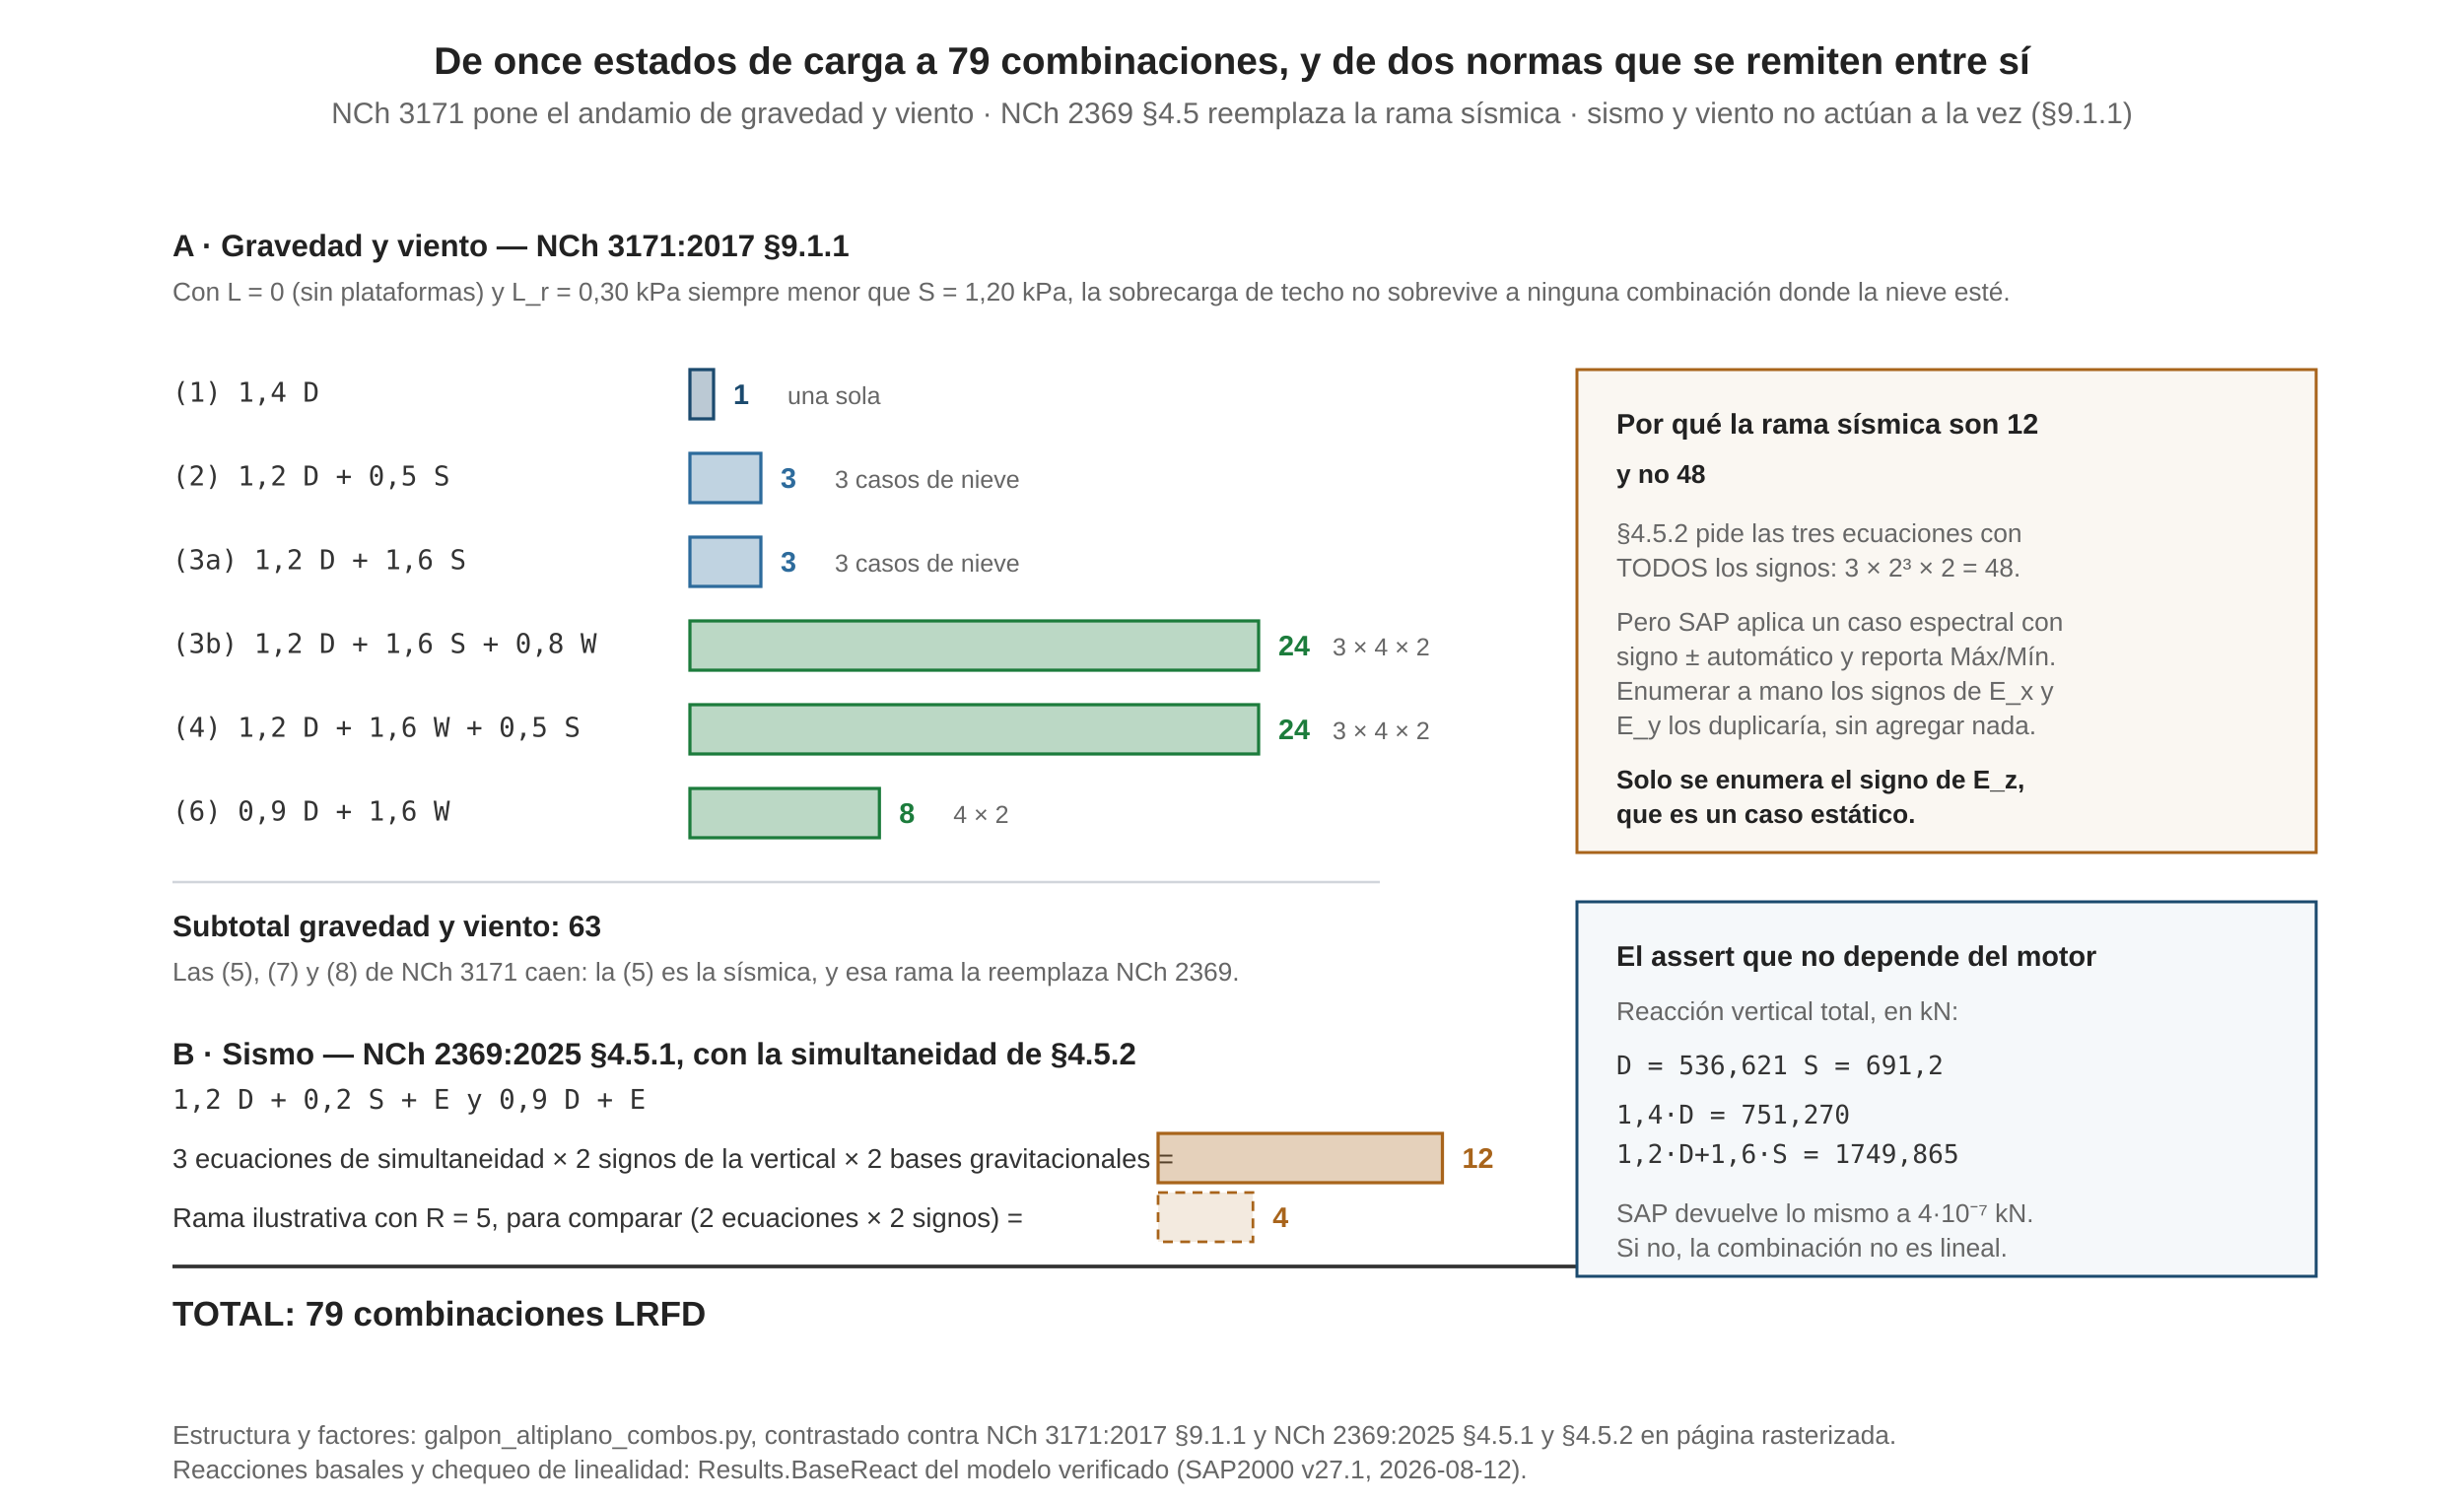
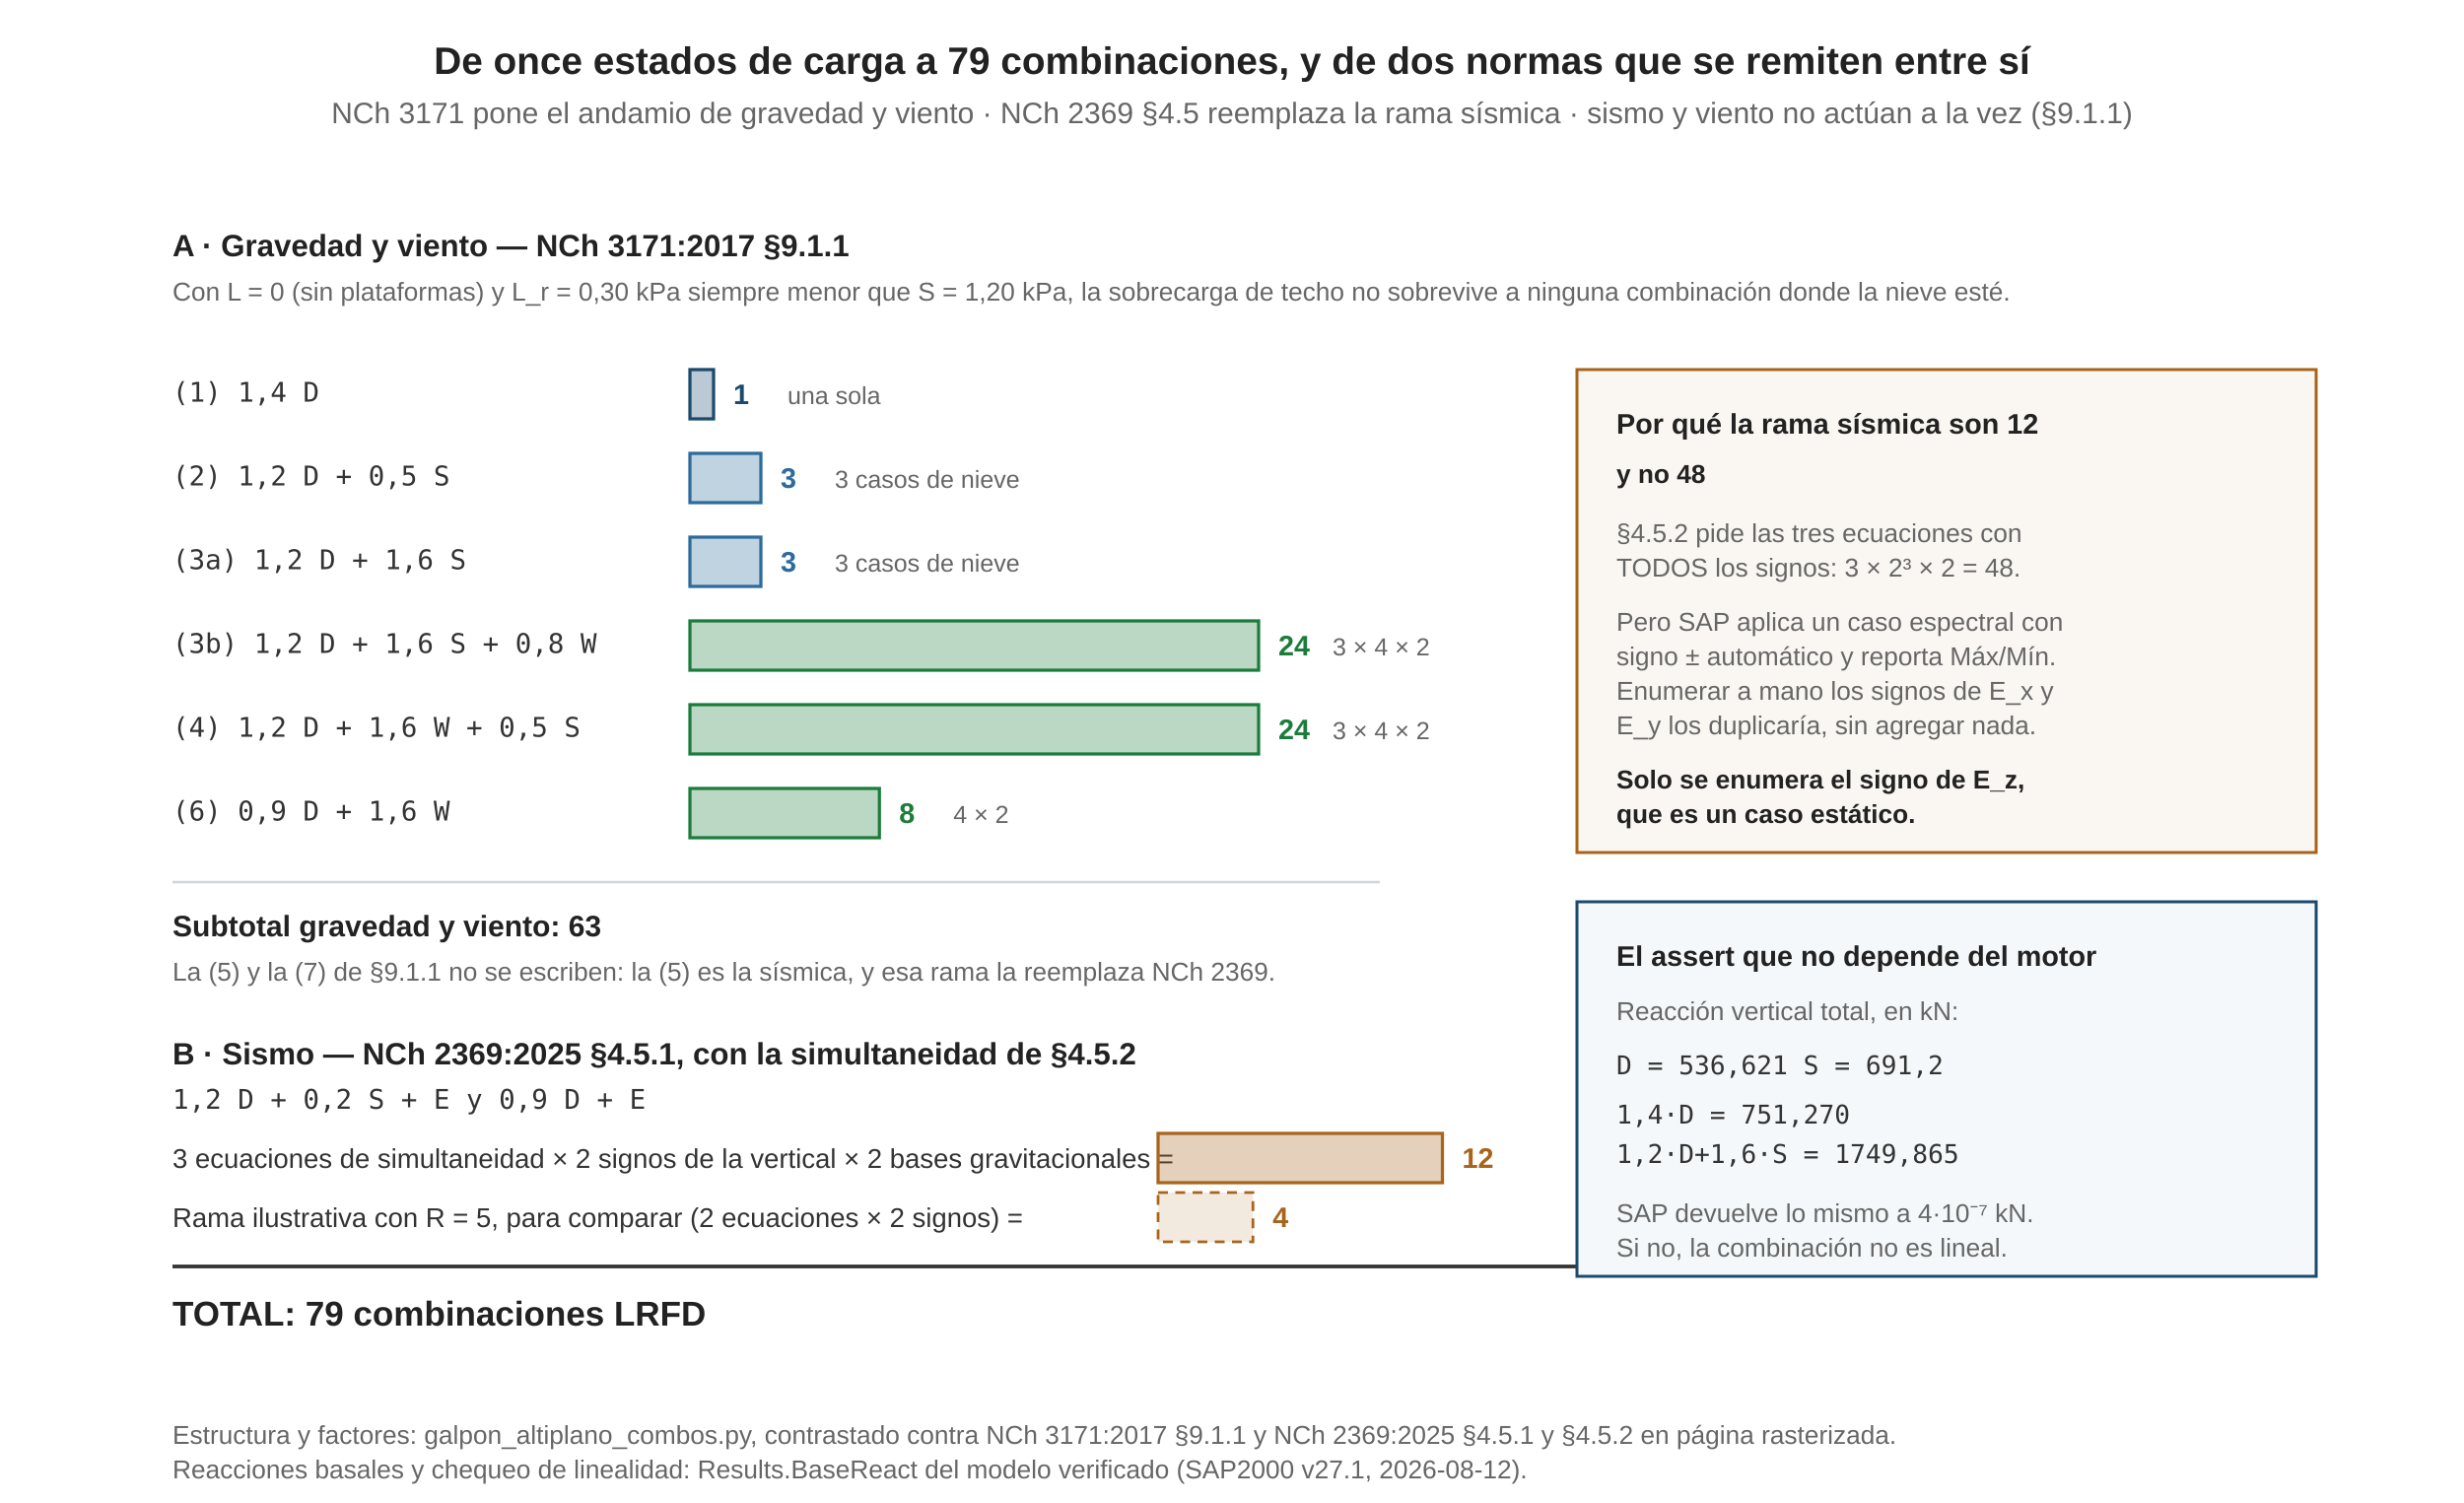
<svg xmlns="http://www.w3.org/2000/svg" viewBox="0 0 1000 610" font-family="Segoe UI, Arial, sans-serif">
  <rect width="1000" height="610" fill="#ffffff" />
  <text x="500" y="30" font-size="15.5" text-anchor="middle" fill="#222" font-weight="bold">De once estados de carga a 79 combinaciones, y de dos normas que se remiten entre sí</text>
  <text x="500" y="50" font-size="12" text-anchor="middle" fill="#666">NCh 3171 pone el andamio de gravedad y viento · NCh 2369 §4.5 reemplaza la rama sísmica · sismo y viento no actúan a la vez (§9.1.1)</text>
  <text x="70" y="104" font-size="12.5" fill="#222" font-weight="bold">A · Gravedad y viento — NCh 3171:2017 §9.1.1</text>
  <text x="70" y="122" font-size="10.5" fill="#666">Con L = 0 (sin plataformas) y L_r = 0,30 kPa siempre menor que S = 1,20 kPa, la sobrecarga de techo no sobrevive a ninguna combinación donde la nieve esté.</text>
  <text x="70" y="163.0" font-size="11" fill="#333" font-family="Consolas, monospace">(1)  1,4 D</text>
  <rect x="280" y="150.0" width="9.6" height="20" fill="#1b4a6e" fill-opacity="0.30" stroke="#1b4a6e" stroke-width="1.3" />
  <text x="297.6" y="164.0" font-size="11.5" fill="#1b4a6e" font-weight="bold">1</text>
  <text x="319.6" y="164.0" font-size="10" fill="#666">una sola</text>
  <text x="70" y="197.0" font-size="11" fill="#333" font-family="Consolas, monospace">(2)  1,2 D + 0,5 S</text>
  <rect x="280" y="184.0" width="28.8" height="20" fill="#2d6b9c" fill-opacity="0.30" stroke="#2d6b9c" stroke-width="1.3" />
  <text x="316.8" y="198.0" font-size="11.5" fill="#2d6b9c" font-weight="bold">3</text>
  <text x="338.8" y="198.0" font-size="10" fill="#666">3 casos de nieve</text>
  <text x="70" y="231.0" font-size="11" fill="#333" font-family="Consolas, monospace">(3a) 1,2 D + 1,6 S</text>
  <rect x="280" y="218.0" width="28.8" height="20" fill="#2d6b9c" fill-opacity="0.30" stroke="#2d6b9c" stroke-width="1.3" />
  <text x="316.8" y="232.0" font-size="11.5" fill="#2d6b9c" font-weight="bold">3</text>
  <text x="338.8" y="232.0" font-size="10" fill="#666">3 casos de nieve</text>
  <text x="70" y="265.0" font-size="11" fill="#333" font-family="Consolas, monospace">(3b) 1,2 D + 1,6 S + 0,8 W</text>
  <rect x="280" y="252.0" width="230.8" height="20" fill="#1c7c3c" fill-opacity="0.30" stroke="#1c7c3c" stroke-width="1.3" />
  <text x="518.8" y="266.0" font-size="11.5" fill="#1c7c3c" font-weight="bold">24</text>
  <text x="540.8" y="266.0" font-size="10" fill="#666">3 × 4 × 2</text>
  <text x="70" y="299.0" font-size="11" fill="#333" font-family="Consolas, monospace">(4)  1,2 D + 1,6 W + 0,5 S</text>
  <rect x="280" y="286.0" width="230.8" height="20" fill="#1c7c3c" fill-opacity="0.30" stroke="#1c7c3c" stroke-width="1.3" />
  <text x="518.8" y="300.0" font-size="11.5" fill="#1c7c3c" font-weight="bold">24</text>
  <text x="540.8" y="300.0" font-size="10" fill="#666">3 × 4 × 2</text>
  <text x="70" y="333.0" font-size="11" fill="#333" font-family="Consolas, monospace">(6)  0,9 D + 1,6 W</text>
  <rect x="280" y="320.0" width="76.9" height="20" fill="#1c7c3c" fill-opacity="0.30" stroke="#1c7c3c" stroke-width="1.3" />
  <text x="364.9" y="334.0" font-size="11.5" fill="#1c7c3c" font-weight="bold">8</text>
  <text x="386.9" y="334.0" font-size="10" fill="#666">4 × 2</text>
  <line x1="70" y1="358.0" x2="560" y2="358.0" stroke="#d1d5db" stroke-width="1" />
  <text x="70" y="380.0" font-size="12" fill="#222" font-weight="bold">Subtotal gravedad y viento: 63</text>
-   <text x="70" y="398.0" font-size="10.5" fill="#666">Las (5), (7) y (8) de NCh 3171 caen: la (5) es la sísmica, y esa rama la reemplaza NCh 2369.</text>
+   <text x="70" y="398.0" font-size="10.5" fill="#666">La (5) y la (7) de §9.1.1 no se escriben: la (5) es la sísmica, y esa rama la reemplaza NCh 2369.</text>
  <text x="70" y="432.0" font-size="12.5" fill="#222" font-weight="bold">B · Sismo — NCh 2369:2025 §4.5.1, con la simultaneidad de §4.5.2</text>
  <text x="70" y="450.0" font-size="11" fill="#333" font-family="Consolas, monospace">1,2 D + 0,2 S + E   y   0,9 D + E</text>
  <text x="70" y="474.0" font-size="11" fill="#333">3 ecuaciones de simultaneidad × 2 signos de la vertical × 2 bases gravitacionales =</text>
  <rect x="470.0" y="460.0" width="115.4" height="20" fill="#a8641b" fill-opacity="0.30" stroke="#a8641b" stroke-width="1.3" />
  <text x="593.4" y="474.0" font-size="11.5" fill="#a8641b" font-weight="bold">12</text>
  <text x="70" y="498.0" font-size="11" fill="#333">Rama ilustrativa con R = 5, para comparar (2 ecuaciones × 2 signos) =</text>
  <rect x="470.0" y="484.0" width="38.5" height="20" fill="#a8641b" fill-opacity="0.14" stroke="#a8641b" stroke-width="1.1" stroke-dasharray="4 3" />
  <text x="516.5" y="498.0" font-size="11.5" fill="#a8641b" font-weight="bold">4</text>
  <line x1="70" y1="514.0" x2="770" y2="514.0" stroke="#333" stroke-width="1.5" />
  <text x="70" y="538.0" font-size="14" fill="#222" font-weight="bold">TOTAL: 79 combinaciones LRFD</text>
  <rect x="640" y="150" width="300" height="196" fill="#faf7f2" stroke="#a8641b" stroke-width="1.2" />
  <text x="656" y="176" font-size="11.5" fill="#222" font-weight="bold">Por qué la rama sísmica son 12</text>
  <text x="656" y="196" font-size="10.5" fill="#222" font-weight="bold">y no 48</text>
  <text x="656" y="220" font-size="10.5" fill="#666">§4.5.2 pide las tres ecuaciones con</text>
  <text x="656" y="234" font-size="10.5" fill="#666">TODOS los signos: 3 × 2³ × 2 = 48.</text>
  <text x="656" y="256" font-size="10.5" fill="#666">Pero SAP aplica un caso espectral con</text>
  <text x="656" y="270" font-size="10.5" fill="#666">signo ± automático y reporta Máx/Mín.</text>
  <text x="656" y="284" font-size="10.5" fill="#666">Enumerar a mano los signos de E_x y</text>
  <text x="656" y="298" font-size="10.5" fill="#666">E_y los duplicaría, sin agregar nada.</text>
  <text x="656" y="320" font-size="10.5" fill="#222" font-weight="bold">Solo se enumera el signo de E_z,</text>
  <text x="656" y="334" font-size="10.5" fill="#222" font-weight="bold">que es un caso estático.</text>
  <rect x="640" y="366" width="300" height="152" fill="#f5f8fa" stroke="#1b4a6e" stroke-width="1.2" />
  <text x="656" y="392" font-size="11.5" fill="#222" font-weight="bold">El assert que no depende del motor</text>
  <text x="656" y="414" font-size="10.5" fill="#666">Reacción vertical total, en kN:</text>
  <text x="656" y="436" font-size="10.5" fill="#333" font-family="Consolas, monospace">D = 536,621   S = 691,2</text>
  <text x="656" y="456" font-size="10.5" fill="#333" font-family="Consolas, monospace">1,4·D      = 751,270</text>
  <text x="656" y="472" font-size="10.5" fill="#333" font-family="Consolas, monospace">1,2·D+1,6·S = 1749,865</text>
  <text x="656" y="496" font-size="10.5" fill="#666">SAP devuelve lo mismo a 4·10⁻⁷ kN.</text>
  <text x="656" y="510" font-size="10.5" fill="#666">Si no, la combinación no es lineal.</text>
  <text x="70" y="586" font-size="10.5" fill="#666">Estructura y factores: galpon_altiplano_combos.py, contrastado contra NCh 3171:2017 §9.1.1 y NCh 2369:2025 §4.5.1 y §4.5.2 en página rasterizada.</text>
  <text x="70" y="600" font-size="10.5" fill="#666">Reacciones basales y chequeo de linealidad: Results.BaseReact del modelo verificado (SAP2000 v27.1, 2026-08-12).</text>
</svg>
